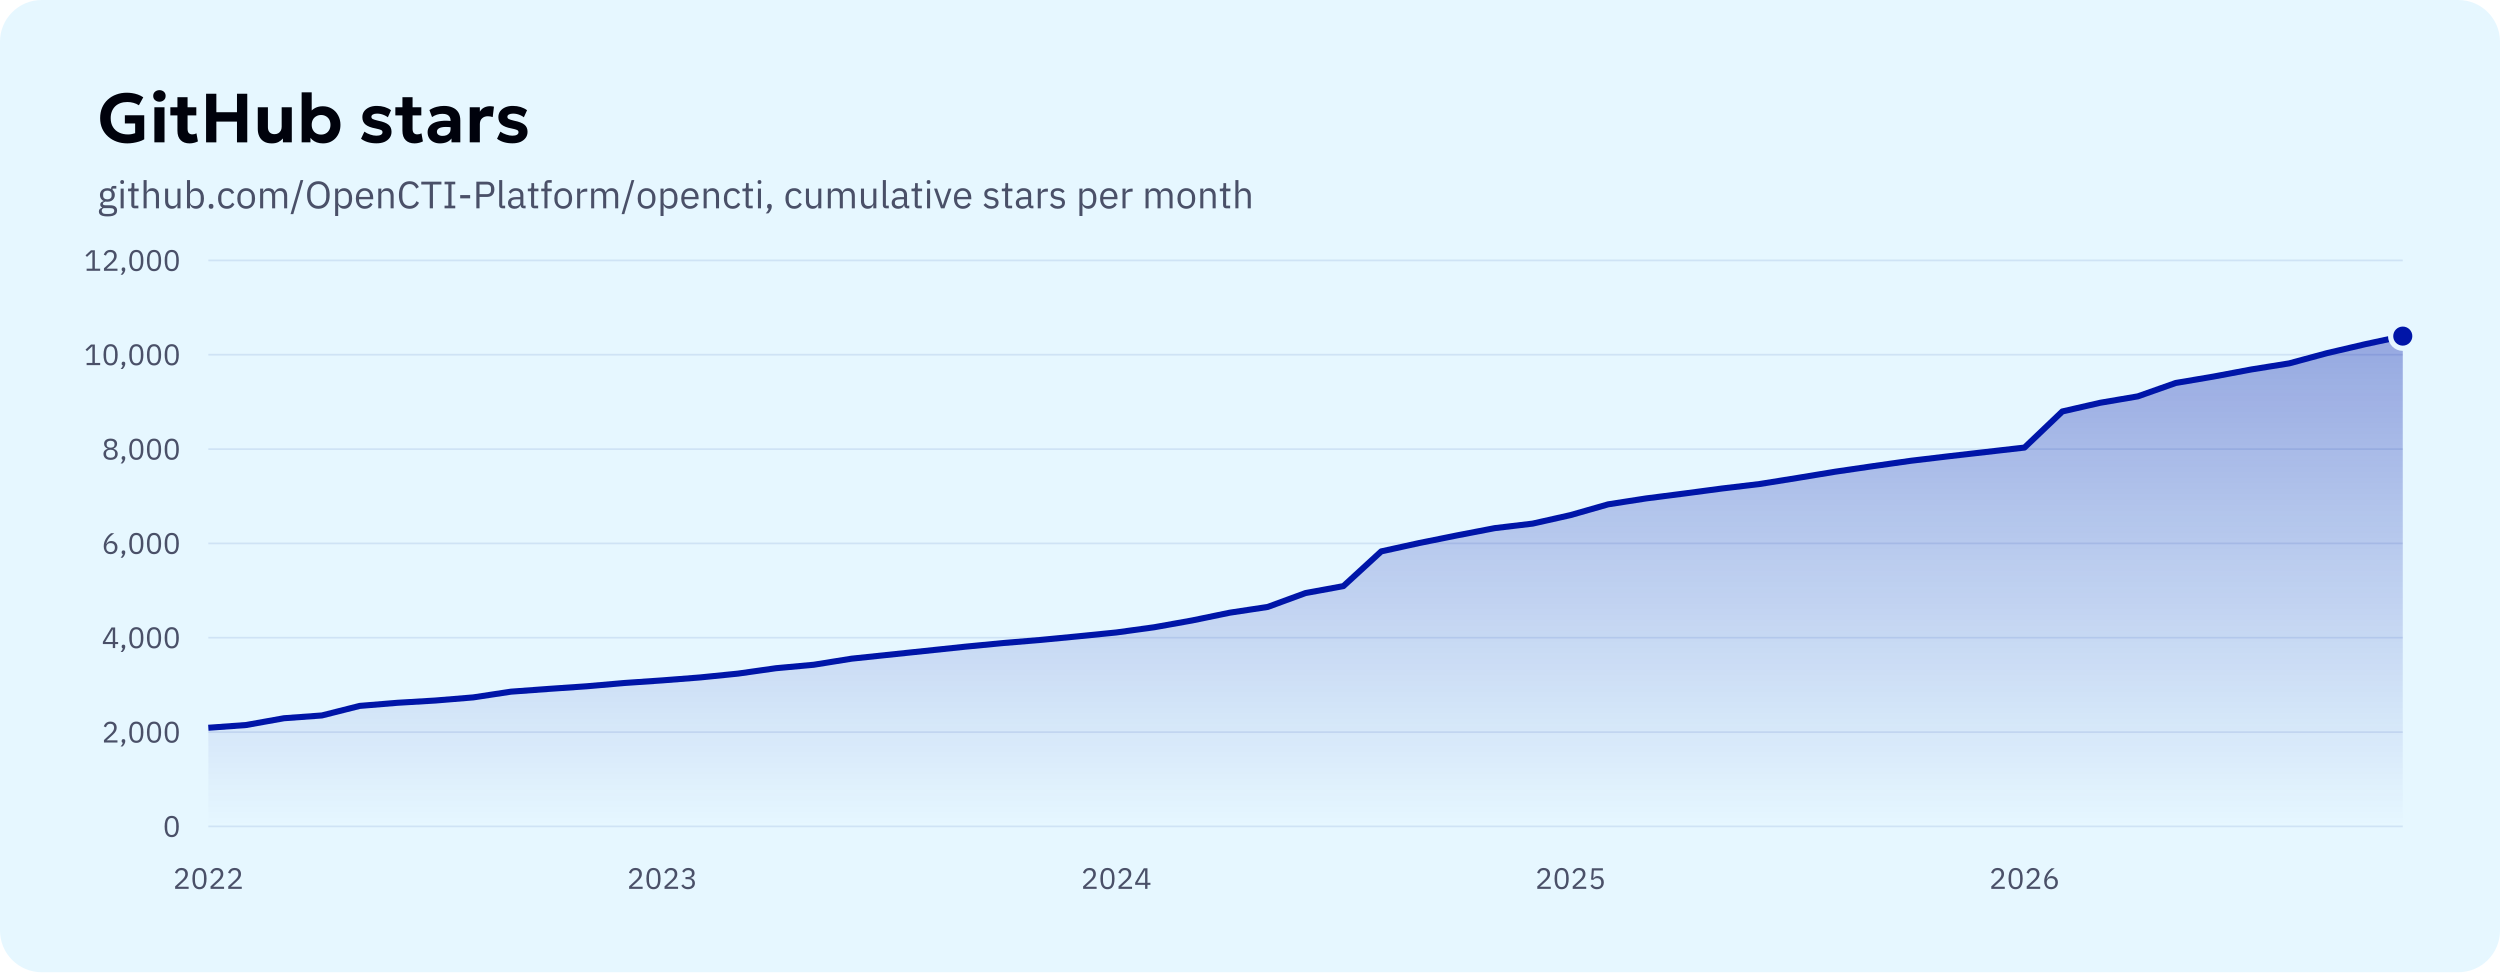
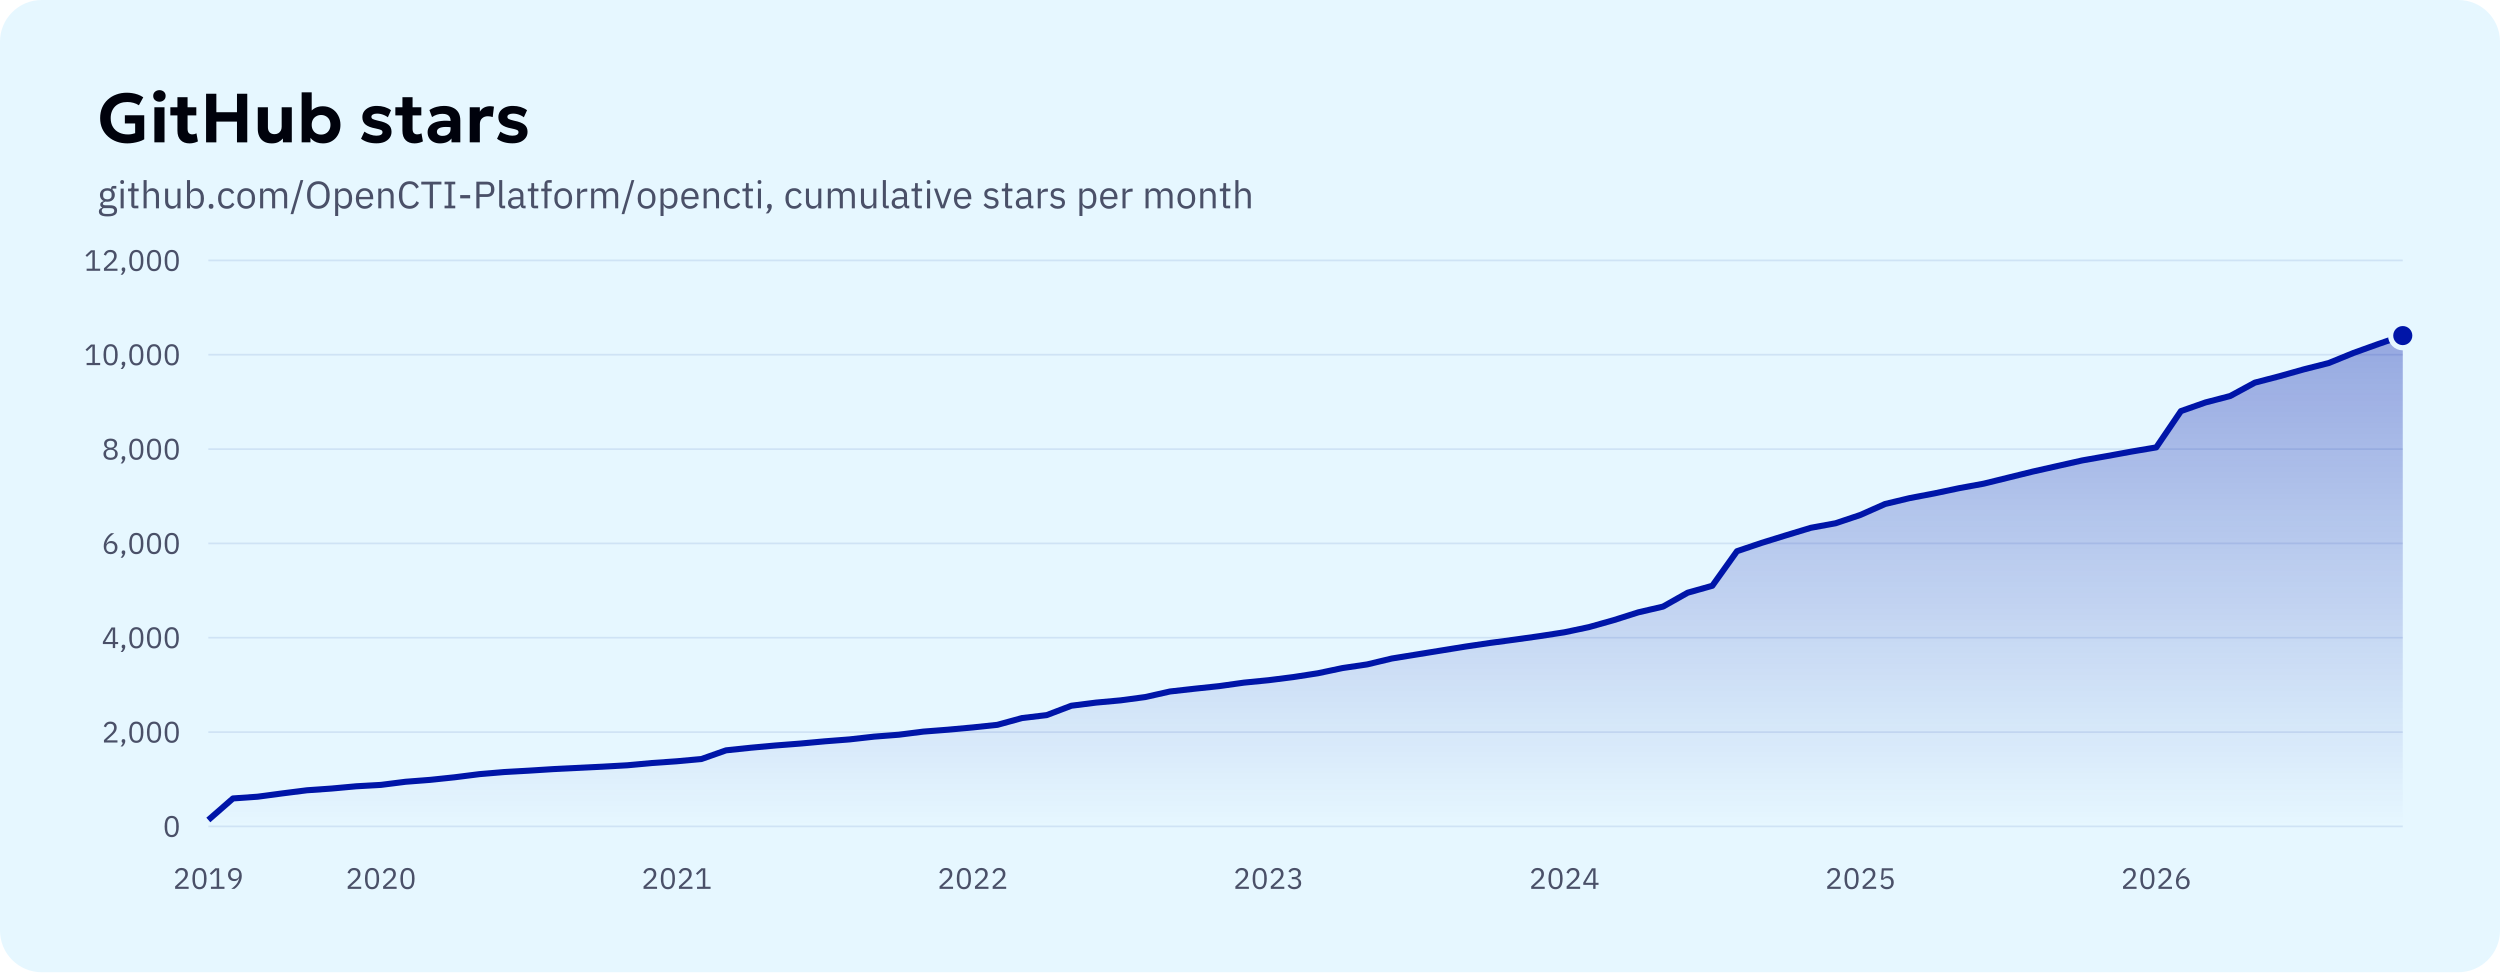
<svg xmlns="http://www.w3.org/2000/svg" width="1440" height="560" viewBox="0 0 1440 560" role="img" aria-label="opencti GitHub stars">
  <defs>
    <marker id="arr" viewBox="0 0 10 10" refX="8" refY="5" markerUnits="userSpaceOnUse" markerWidth="13" markerHeight="13" orient="auto-start-reverse">
      <path d="M0 1L10 5L0 9z" fill="#0015A8" />
    </marker>
    <marker id="arrm" viewBox="0 0 10 10" refX="8" refY="5" markerUnits="userSpaceOnUse" markerWidth="13" markerHeight="13" orient="auto-start-reverse">
      <path d="M0 1L10 5L0 9z" fill="#4A5068" />
    </marker>
    <path id="gh600-G" d="M435 15Q353 15 282 -10Q211 -35 157 -83Q103 -130 72 -198Q42 -265 42 -349Q42 -433 71 -501Q100 -568 153 -616Q205 -664 275 -689Q345 -715 426 -715Q463 -715 503 -709Q543 -703 584 -689Q624 -675 663 -649L600 -534Q564 -558 522 -569Q480 -581 434 -581Q379 -581 334 -565Q290 -549 259 -519Q228 -488 211 -446Q194 -403 194 -349Q194 -272 227 -220Q260 -167 316 -141Q372 -114 444 -114Q474 -114 501 -120Q528 -125 546 -132V-272H398V-390H677V-44Q646 -25 604 -12Q561 1 517 8Q472 15 435 15Z" />
    <path id="gh600-i" d="M71 0V-505H217V0ZM144 -585Q108 -585 81 -608Q54 -630 54 -669Q54 -707 81 -730Q108 -752 144 -752Q180 -752 207 -730Q233 -707 233 -669Q233 -630 207 -608Q180 -585 144 -585Z" />
    <path id="gh600-t" d="M290 15Q209 15 162 -31Q115 -77 115 -169V-650H261V-505H387V-388H261V-196Q261 -151 280 -133Q298 -115 329 -115Q346 -115 361 -119Q376 -123 389 -130L410 -14Q387 -2 356 6Q324 15 290 15ZM13 -388V-505H130V-388Z" />
    <path id="gh600-H" d="M85 0V-700H233V-434H530V-700H678V0H530V-299H233V0Z" />
    <path id="gh600-u" d="M268 15Q199 15 155 -12Q110 -39 88 -86Q66 -133 66 -193V-505H212V-216Q212 -171 237 -144Q262 -118 308 -118Q338 -118 361 -131Q384 -145 397 -168Q410 -192 410 -224V-505H556V0H428V-56Q402 -25 364 -5Q326 15 268 15Z" />
    <path id="gh600-b" d="M378 15Q330 15 290 1Q251 -13 222 -39Q194 -64 178 -98L198 -130V0H71V-720H216V-390L184 -423Q218 -470 266 -495Q314 -520 376 -520Q450 -520 508 -484Q565 -449 597 -388Q630 -328 630 -252Q630 -193 611 -144Q592 -95 558 -59Q525 -24 479 -4Q433 15 378 15ZM351 -112Q390 -112 420 -129Q451 -146 468 -178Q486 -209 486 -252Q486 -296 469 -328Q451 -359 421 -376Q390 -394 351 -394Q312 -394 282 -376Q251 -359 234 -328Q216 -296 216 -252Q216 -209 234 -178Q251 -146 282 -129Q312 -112 351 -112Z" />
    <path id="gh600-s" d="M254 14Q186 14 129 -3Q72 -21 32 -52L80 -154Q119 -127 165 -112Q211 -96 253 -96Q295 -96 318 -109Q341 -122 341 -146Q341 -168 321 -178Q300 -188 242 -200Q142 -218 96 -257Q51 -295 51 -363Q51 -412 77 -448Q104 -484 151 -505Q198 -525 259 -525Q319 -525 372 -509Q425 -492 464 -463L418 -361Q398 -377 372 -389Q346 -401 318 -408Q290 -414 263 -414Q226 -414 204 -402Q181 -390 181 -368Q181 -346 201 -336Q222 -325 278 -312Q383 -291 427 -254Q471 -218 471 -152Q471 -102 444 -65Q416 -27 368 -6Q319 14 254 14Z" />
    <path id="gh600-a" d="M212 15Q161 15 121 -5Q81 -24 58 -60Q35 -97 35 -147Q35 -190 57 -223Q78 -257 122 -279Q166 -301 233 -308Q300 -316 391 -307L393 -214Q339 -223 297 -222Q255 -222 227 -214Q198 -206 184 -191Q169 -176 169 -154Q169 -124 191 -109Q214 -93 251 -93Q284 -93 310 -104Q336 -116 351 -138Q366 -160 366 -191V-313Q366 -342 354 -364Q342 -386 316 -399Q290 -411 248 -411Q209 -411 170 -399Q132 -387 99 -364L61 -465Q110 -497 164 -511Q219 -525 270 -525Q342 -525 394 -502Q447 -480 477 -433Q506 -387 506 -314V0H379V-56Q354 -22 311 -3Q267 15 212 15Z" />
    <path id="gh600-r" d="M71 0V-505H217V-442Q242 -484 280 -502Q319 -521 364 -521Q380 -521 394 -519Q407 -517 420 -514L402 -364Q386 -370 368 -373Q350 -376 332 -376Q282 -376 250 -347Q217 -317 217 -263V0Z" />
    <path id="gb400-g" d="M520 57Q520 110 492 144Q464 179 408 196Q353 212 270 212Q190 212 140 197Q89 182 66 154Q43 125 43 85Q43 43 65 19Q87 -5 125 -15V-26Q103 -37 91 -54Q79 -72 79 -98Q79 -137 104 -158Q129 -178 168 -188V-192Q122 -214 96 -255Q71 -296 71 -350Q71 -403 95 -443Q119 -483 163 -506Q207 -528 265 -528Q293 -528 318 -523Q342 -518 363 -508V-517Q363 -547 377 -566Q391 -586 423 -586H500V-516H402V-483Q430 -459 446 -425Q461 -391 461 -350Q461 -298 437 -258Q413 -217 369 -194Q325 -172 266 -172Q253 -172 240 -174Q227 -175 216 -177Q191 -170 170 -156Q148 -143 148 -119Q148 -96 170 -88Q192 -80 227 -80H337Q433 -80 476 -44Q520 -7 520 57ZM445 63Q445 32 422 14Q398 -5 338 -5H166Q141 6 130 24Q118 41 118 65Q118 99 144 123Q169 147 230 147H304Q371 147 408 126Q445 105 445 63ZM266 -236Q317 -236 347 -260Q377 -285 377 -336V-364Q377 -415 347 -440Q317 -464 266 -464Q215 -464 185 -440Q155 -415 155 -364V-336Q155 -285 185 -260Q215 -236 266 -236Z" />
    <path id="gb400-i" d="M125 -637Q100 -637 88 -650Q76 -662 76 -682V-695Q76 -715 88 -728Q100 -740 125 -740Q151 -740 162 -728Q174 -715 174 -695V-682Q174 -662 162 -650Q151 -637 125 -637ZM85 0V-516H165V0Z" />
    <path id="gb400-t" d="M299 0H199Q158 0 136 -24Q114 -48 114 -85V-446H29V-516H77Q103 -516 112 -526Q122 -537 122 -563V-659H194V-516H307V-446H194V-70H299Z" />
    <path id="gb400-h" d="M85 0V-740H165V-432H169Q188 -476 222 -502Q257 -528 315 -528Q395 -528 442 -476Q488 -425 488 -331V0H408V-317Q408 -386 378 -421Q349 -456 291 -456Q259 -456 230 -446Q201 -435 183 -413Q165 -391 165 -358V0Z" />
    <path id="gb400-u" d="M403 0V-84H399Q384 -47 352 -18Q319 12 254 12Q175 12 128 -40Q80 -91 80 -185V-516H160V-199Q160 -130 190 -95Q220 -60 278 -60Q310 -60 338 -70Q367 -81 385 -103Q403 -125 403 -159V-516H483V0Z" />
    <path id="gb400-b" d="M85 0V-740H165V-432H169Q189 -481 228 -504Q267 -528 320 -528Q385 -528 432 -495Q479 -462 504 -402Q530 -341 530 -258Q530 -176 504 -115Q479 -54 432 -21Q385 12 320 12Q267 12 230 -12Q192 -36 169 -84H165V0ZM298 -60Q366 -60 405 -102Q444 -145 444 -214V-302Q444 -371 405 -414Q366 -456 298 -456Q262 -456 232 -443Q201 -430 183 -408Q165 -386 165 -357V-165Q165 -132 183 -108Q201 -85 232 -72Q262 -60 298 -60Z" />
    <path id="gb400-period" d="M136 12Q105 12 90 -4Q75 -21 75 -46V-59Q75 -85 90 -101Q105 -117 136 -117Q168 -117 182 -101Q197 -85 197 -59V-46Q197 -21 182 -4Q168 12 136 12Z" />
    <path id="gb400-c" d="M277 12Q168 12 108 -61Q47 -134 47 -258Q47 -382 108 -455Q168 -528 277 -528Q354 -528 401 -494Q448 -460 470 -407L403 -373Q389 -413 356 -435Q324 -457 277 -457Q206 -457 170 -414Q133 -370 133 -302V-214Q133 -147 170 -103Q206 -59 277 -59Q326 -59 361 -82Q396 -105 417 -149L475 -110Q450 -55 400 -22Q351 12 277 12Z" />
    <path id="gb400-o" d="M280 12Q211 12 158 -22Q106 -55 76 -116Q47 -176 47 -258Q47 -340 76 -400Q106 -461 158 -494Q211 -528 280 -528Q349 -528 402 -494Q454 -461 484 -400Q513 -340 513 -258Q513 -176 484 -116Q454 -55 402 -22Q349 12 280 12ZM280 -59Q345 -59 386 -99Q427 -139 427 -221V-295Q427 -377 386 -417Q345 -457 280 -457Q216 -457 174 -417Q133 -377 133 -295V-221Q133 -139 174 -99Q216 -59 280 -59Z" />
    <path id="gb400-m" d="M165 0H85V-516H165V-432H169Q186 -472 217 -500Q248 -528 308 -528Q359 -528 402 -504Q445 -479 466 -423H468Q482 -465 520 -496Q559 -528 625 -528Q704 -528 748 -476Q793 -425 793 -331V0H713V-317Q713 -385 686 -420Q659 -456 600 -456Q569 -456 541 -446Q513 -435 496 -413Q479 -391 479 -358V0H399V-317Q399 -386 372 -421Q345 -456 288 -456Q257 -456 228 -446Q200 -435 182 -413Q165 -391 165 -358Z" />
    <path id="gb400-slash" d="M81 151H9L270 -740H342Z" />
    <path id="gb400-O" d="M354 12Q264 12 198 -30Q131 -71 94 -152Q58 -232 58 -349Q58 -466 94 -546Q131 -627 198 -668Q264 -710 354 -710Q444 -710 510 -668Q577 -627 614 -546Q650 -466 650 -349Q650 -232 614 -152Q577 -71 510 -30Q444 12 354 12ZM354 -63Q415 -63 461 -92Q507 -120 534 -171Q560 -222 560 -291V-407Q560 -476 534 -528Q507 -579 461 -607Q415 -635 354 -635Q294 -635 248 -607Q201 -579 174 -528Q148 -476 148 -407V-291Q148 -222 174 -171Q201 -120 248 -92Q294 -63 354 -63Z" />
    <path id="gb400-p" d="M85 200V-516H165V-432H169Q189 -481 228 -504Q267 -528 320 -528Q385 -528 432 -495Q479 -462 504 -402Q530 -341 530 -258Q530 -176 504 -115Q479 -54 432 -21Q385 12 320 12Q267 12 230 -12Q192 -36 169 -84H165V200ZM298 -60Q366 -60 405 -102Q444 -145 444 -214V-302Q444 -371 405 -414Q366 -456 298 -456Q262 -456 232 -443Q201 -430 183 -408Q165 -386 165 -357V-165Q165 -132 183 -108Q201 -85 232 -72Q262 -60 298 -60Z" />
    <path id="gb400-e" d="M279 12Q209 12 157 -22Q105 -55 76 -116Q47 -176 47 -258Q47 -340 76 -400Q105 -461 157 -494Q209 -528 279 -528Q348 -528 398 -496Q448 -463 475 -406Q502 -349 502 -276V-238H131V-214Q131 -147 172 -102Q212 -58 284 -58Q333 -58 370 -81Q406 -104 426 -147L483 -106Q458 -54 405 -21Q352 12 279 12ZM279 -461Q236 -461 202 -441Q169 -421 150 -386Q131 -350 131 -305V-298H416V-309Q416 -355 399 -389Q382 -423 351 -442Q320 -461 279 -461Z" />
    <path id="gb400-n" d="M165 0H85V-516H165V-432H169Q188 -476 222 -502Q257 -528 315 -528Q395 -528 442 -476Q488 -425 488 -331V0H408V-317Q408 -386 378 -421Q349 -456 291 -456Q259 -456 230 -446Q201 -435 183 -413Q165 -391 165 -358Z" />
    <path id="gb400-C" d="M339 12Q251 12 188 -28Q125 -69 92 -148Q58 -228 58 -345Q58 -462 92 -544Q125 -625 188 -668Q251 -710 339 -710Q426 -710 486 -670Q546 -630 579 -557L511 -516Q490 -570 447 -602Q404 -635 339 -635Q249 -635 198 -570Q148 -504 148 -397V-293Q148 -186 198 -124Q249 -63 339 -63Q406 -63 451 -98Q496 -132 517 -189L584 -147Q551 -74 488 -31Q426 12 339 12Z" />
    <path id="gb400-T" d="M550 -624H328V0H244V-624H22V-698H550Z" />
    <path id="gb400-I" d="M340 0H60V-70H158V-628H60V-698H340V-628H242V-70H340Z" />
    <path id="gb400-hyphen" d="M330 -261H69V-347H330Z" />
    <path id="gb400-P" d="M177 0H93V-698H371Q434 -698 478 -674Q521 -649 544 -604Q566 -560 566 -498Q566 -437 544 -392Q521 -347 478 -322Q434 -298 371 -298H177ZM177 -624V-372H371Q404 -372 428 -384Q451 -395 464 -418Q476 -440 476 -472V-524Q476 -556 464 -578Q451 -601 428 -612Q404 -624 371 -624Z" />
    <path id="gb400-l" d="M241 0H170Q129 0 107 -24Q85 -47 85 -83V-740H165V-70H241Z" />
    <path id="gb400-a" d="M505 0H460Q428 0 408 -14Q388 -27 379 -51Q370 -75 370 -106V-113L401 -84H366Q350 -37 310 -12Q271 12 217 12Q135 12 90 -30Q44 -72 44 -144Q44 -193 68 -226Q92 -260 140 -278Q189 -295 264 -295H366V-346Q366 -401 336 -430Q306 -459 244 -459Q198 -459 166 -438Q134 -417 113 -382L65 -427Q86 -468 132 -498Q178 -528 248 -528Q341 -528 394 -482Q446 -436 446 -354V-70H505ZM366 -235H260Q192 -235 160 -215Q128 -195 128 -157V-136Q128 -98 156 -77Q184 -56 230 -56Q270 -56 300 -68Q331 -81 348 -102Q366 -124 366 -150Z" />
    <path id="gb400-f" d="M113 0V-446H29V-516H113V-620Q113 -673 141 -706Q169 -740 226 -740H304V-670H193V-516H304V-446H193V0Z" />
    <path id="gb400-r" d="M165 0H85V-516H165V-421H170Q179 -446 198 -468Q217 -489 247 -502Q277 -516 319 -516H350V-436H303Q260 -436 229 -424Q198 -413 182 -394Q165 -375 165 -350Z" />
    <path id="gb400-comma" d="M136 -117Q168 -117 182 -100Q197 -84 197 -58V-44Q197 -4 173 46Q149 96 106 133H39Q69 101 88 72Q106 44 114 9Q94 4 84 -10Q75 -24 75 -44V-58Q75 -84 90 -100Q105 -117 136 -117Z" />
    <path id="gb400-v" d="M292 0H199L18 -516H98L188 -260L244 -84H249L305 -260L397 -516H474Z" />
    <path id="gb400-s" d="M240 12Q169 12 120 -16Q71 -43 36 -89L93 -135Q123 -98 160 -77Q197 -56 246 -56Q297 -56 326 -78Q354 -100 354 -140Q354 -170 334 -192Q315 -214 264 -221L223 -227Q176 -234 138 -250Q100 -267 78 -298Q57 -328 57 -376Q57 -453 110 -490Q162 -528 241 -528Q283 -528 316 -518Q348 -508 374 -490Q400 -471 421 -445L368 -397Q351 -421 318 -440Q285 -460 235 -460Q186 -460 160 -438Q134 -417 134 -380Q134 -343 160 -326Q185 -308 233 -300L273 -294Q359 -281 395 -244Q431 -208 431 -149Q431 -99 408 -63Q385 -27 342 -8Q299 12 240 12Z" />
    <path id="gb400-zero" d="M300 12Q217 12 164 -31Q110 -74 85 -154Q60 -235 60 -349Q60 -463 85 -544Q110 -625 164 -668Q217 -710 300 -710Q384 -710 437 -668Q490 -625 515 -544Q540 -463 540 -349Q540 -235 515 -154Q490 -74 437 -31Q384 12 300 12ZM300 -61Q355 -61 388 -90Q421 -120 436 -172Q452 -225 452 -292V-406Q452 -474 436 -526Q421 -578 388 -608Q355 -637 300 -637Q246 -637 212 -608Q179 -578 164 -526Q148 -474 148 -406V-292Q148 -225 164 -172Q179 -120 212 -90Q246 -61 300 -61Z" />
    <path id="gb400-two" d="M533 -74V0H75V-86L303 -296Q352 -341 385 -392Q418 -443 418 -493V-505Q418 -563 386 -599Q354 -635 289 -635Q225 -635 192 -601Q158 -567 144 -517L69 -546Q83 -587 110 -624Q136 -662 181 -686Q226 -710 293 -710Q361 -710 409 -684Q457 -658 482 -612Q507 -567 507 -507Q507 -453 488 -408Q468 -363 434 -323Q399 -283 354 -243L166 -74Z" />
    <path id="gb400-four" d="M455 0H375V-137H38V-211L330 -698H455V-207H556V-137H455ZM370 -633 117 -207H375V-633Z" />
    <path id="gb400-six" d="M301 12Q229 12 176 -20Q124 -53 96 -113Q67 -173 67 -256Q67 -334 90 -402Q112 -470 150 -527Q187 -584 230 -628Q274 -671 316 -698H424Q350 -644 296 -592Q243 -539 208 -478Q173 -417 154 -336L159 -334Q176 -363 198 -386Q221 -408 253 -421Q285 -434 327 -434Q387 -434 434 -408Q480 -382 506 -334Q533 -285 533 -219Q533 -151 504 -98Q475 -46 423 -17Q371 12 301 12ZM300 -61Q346 -61 378 -78Q411 -95 428 -128Q446 -161 446 -208V-216Q446 -263 428 -296Q411 -329 378 -346Q346 -363 300 -363Q254 -363 222 -346Q189 -329 172 -296Q154 -263 154 -216V-208Q154 -161 172 -128Q189 -95 222 -78Q254 -61 300 -61Z" />
    <path id="gb400-eight" d="M300 12Q221 12 167 -14Q113 -41 86 -87Q58 -133 58 -190Q58 -261 97 -304Q136 -346 199 -363V-371Q144 -390 112 -432Q79 -475 79 -535Q79 -615 138 -662Q196 -710 300 -710Q404 -710 462 -662Q521 -615 521 -535Q521 -475 488 -432Q456 -390 401 -371V-363Q464 -346 503 -304Q542 -261 542 -190Q542 -133 514 -87Q487 -41 434 -14Q380 12 300 12ZM300 -61Q373 -61 413 -94Q453 -127 453 -186V-207Q453 -266 413 -299Q373 -332 300 -332Q227 -332 187 -299Q147 -266 147 -207V-186Q147 -127 187 -94Q227 -61 300 -61ZM300 -402Q365 -402 400 -430Q434 -459 434 -512V-527Q434 -580 400 -608Q365 -637 300 -637Q235 -637 200 -608Q166 -580 166 -527V-512Q166 -459 200 -430Q235 -402 300 -402Z" />
    <path id="gb400-one" d="M547 0H88V-74H283V-636H276L100 -472L51 -525L236 -698H367V-74H547Z" />
    <path id="gb400-nine" d="M533 -442Q533 -364 510 -296Q488 -228 450 -171Q413 -114 370 -70Q326 -27 284 0H176Q251 -55 304 -107Q357 -159 392 -220Q427 -281 446 -362L441 -364Q425 -336 402 -313Q379 -290 348 -277Q316 -264 273 -264Q213 -264 166 -290Q120 -316 94 -364Q67 -413 67 -479Q67 -548 96 -600Q125 -652 177 -681Q229 -710 299 -710Q372 -710 424 -678Q476 -645 504 -585Q533 -525 533 -442ZM300 -335Q346 -335 378 -352Q411 -369 428 -402Q446 -435 446 -482V-490Q446 -537 428 -570Q411 -603 378 -620Q346 -637 300 -637Q254 -637 222 -620Q189 -603 172 -570Q154 -537 154 -490V-482Q154 -435 172 -402Q189 -369 222 -352Q254 -335 300 -335Z" />
    <path id="gb400-three" d="M185 -402H261Q332 -402 368 -435Q403 -468 403 -518V-525Q403 -580 368 -608Q334 -635 278 -635Q224 -635 190 -612Q156 -588 134 -548L72 -596Q90 -624 117 -650Q144 -676 184 -693Q224 -710 280 -710Q339 -710 387 -690Q435 -669 464 -630Q492 -591 492 -534Q492 -467 453 -426Q414 -385 358 -371V-367Q396 -360 430 -338Q463 -317 484 -280Q505 -244 505 -191Q505 -131 476 -86Q446 -40 392 -14Q339 12 268 12Q208 12 166 -6Q123 -23 94 -50Q64 -77 42 -107L105 -155Q132 -114 168 -88Q203 -63 267 -63Q341 -63 379 -97Q417 -131 417 -192V-200Q417 -262 379 -296Q341 -329 267 -329H185Z" />
    <path id="gb400-five" d="M498 -698V-624H192L172 -358H179Q196 -382 215 -399Q234 -416 260 -426Q286 -435 322 -435Q382 -435 429 -409Q476 -383 503 -335Q530 -287 530 -219Q530 -151 502 -99Q474 -47 422 -18Q369 12 295 12Q237 12 196 -6Q155 -23 126 -50Q98 -77 77 -107L140 -155Q167 -114 200 -88Q232 -63 295 -63Q366 -63 404 -101Q441 -139 441 -208V-218Q441 -287 404 -325Q366 -363 295 -363Q247 -363 220 -346Q192 -328 170 -304L99 -314L124 -698Z" />
  </defs>
  <rect width="1440" height="560" rx="24" fill="#E6F7FF" />
  <defs>
    <linearGradient id="fill-light" x1="0" y1="0" x2="0" y2="1">
      <stop offset="0" stop-color="#0015A8" stop-opacity="0.35" />
      <stop offset="1" stop-color="#0015A8" stop-opacity="0" />
    </linearGradient>
  </defs>
  <g fill="#00020C" transform="translate(56 82) scale(0.04)">
    <use href="#gh600-G" x="0" />
    <use href="#gh600-i" x="752" />
    <use href="#gh600-t" x="1040" />
    <use href="#gh600-H" x="1482.5" />
    <use href="#gh600-u" x="2246" />
    <use href="#gh600-b" x="2872.5" />
    <use href="#gh600-s" x="3767" />
    <use href="#gh600-t" x="4280" />
    <use href="#gh600-a" x="4722.5" />
    <use href="#gh600-r" x="5293" />
    <use href="#gh600-s" x="5725.5" />
  </g>
  <g fill="#4A5068" transform="translate(56 120) scale(0.022)">
    <use href="#gb400-g" x="0" />
    <use href="#gb400-i" x="528" />
    <use href="#gb400-t" x="778" />
    <use href="#gb400-h" x="1129" />
    <use href="#gb400-u" x="1697" />
    <use href="#gb400-b" x="2265" />
    <use href="#gb400-period" x="2845" />
    <use href="#gb400-c" x="3117" />
    <use href="#gb400-o" x="3620" />
    <use href="#gb400-m" x="4180" />
    <use href="#gb400-slash" x="5053" />
    <use href="#gb400-O" x="5436" />
    <use href="#gb400-p" x="6144" />
    <use href="#gb400-e" x="6724" />
    <use href="#gb400-n" x="7273" />
    <use href="#gb400-C" x="7841" />
    <use href="#gb400-T" x="8462" />
    <use href="#gb400-I" x="9034" />
    <use href="#gb400-hyphen" x="9434" />
    <use href="#gb400-P" x="9833" />
    <use href="#gb400-l" x="10439" />
    <use href="#gb400-a" x="10711" />
    <use href="#gb400-t" x="11245" />
    <use href="#gb400-f" x="11596" />
    <use href="#gb400-o" x="11920" />
    <use href="#gb400-r" x="12480" />
    <use href="#gb400-m" x="12847" />
    <use href="#gb400-slash" x="13720" />
    <use href="#gb400-o" x="14103" />
    <use href="#gb400-p" x="14663" />
    <use href="#gb400-e" x="15243" />
    <use href="#gb400-n" x="15792" />
    <use href="#gb400-c" x="16360" />
    <use href="#gb400-t" x="16863" />
    <use href="#gb400-i" x="17214" />
    <use href="#gb400-comma" x="17464" />
    <use href="#gb400-c" x="17972" />
    <use href="#gb400-u" x="18475" />
    <use href="#gb400-m" x="19043" />
    <use href="#gb400-u" x="19916" />
    <use href="#gb400-l" x="20484" />
    <use href="#gb400-a" x="20756" />
    <use href="#gb400-t" x="21290" />
    <use href="#gb400-i" x="21641" />
    <use href="#gb400-v" x="21891" />
    <use href="#gb400-e" x="22383" />
    <use href="#gb400-s" x="23168" />
    <use href="#gb400-t" x="23655" />
    <use href="#gb400-a" x="24006" />
    <use href="#gb400-r" x="24540" />
    <use href="#gb400-s" x="24907" />
    <use href="#gb400-p" x="25630" />
    <use href="#gb400-e" x="26210" />
    <use href="#gb400-r" x="26759" />
    <use href="#gb400-m" x="27362" />
    <use href="#gb400-o" x="28235" />
    <use href="#gb400-n" x="28795" />
    <use href="#gb400-t" x="29363" />
    <use href="#gb400-h" x="29714" />
  </g>
  <path d="M120 476.0H1384" stroke="#CFE3F5" stroke-width="1" />
  <g fill="#4A5068" transform="translate(93.8 482) scale(0.017)">
    <use href="#gb400-zero" x="0" />
  </g>
  <path d="M120 421.7H1384" stroke="#CFE3F5" stroke-width="1" />
  <g fill="#4A5068" transform="translate(58.6 427.7) scale(0.017)">
    <use href="#gb400-two" x="0" />
    <use href="#gb400-comma" x="600" />
    <use href="#gb400-zero" x="872" />
    <use href="#gb400-zero" x="1472" />
    <use href="#gb400-zero" x="2072" />
  </g>
  <path d="M120 367.3H1384" stroke="#CFE3F5" stroke-width="1" />
  <g fill="#4A5068" transform="translate(58.6 373.3) scale(0.017)">
    <use href="#gb400-four" x="0" />
    <use href="#gb400-comma" x="600" />
    <use href="#gb400-zero" x="872" />
    <use href="#gb400-zero" x="1472" />
    <use href="#gb400-zero" x="2072" />
  </g>
  <path d="M120 313.0H1384" stroke="#CFE3F5" stroke-width="1" />
  <g fill="#4A5068" transform="translate(58.6 319) scale(0.017)">
    <use href="#gb400-six" x="0" />
    <use href="#gb400-comma" x="600" />
    <use href="#gb400-zero" x="872" />
    <use href="#gb400-zero" x="1472" />
    <use href="#gb400-zero" x="2072" />
  </g>
  <path d="M120 258.7H1384" stroke="#CFE3F5" stroke-width="1" />
  <g fill="#4A5068" transform="translate(58.6 264.7) scale(0.017)">
    <use href="#gb400-eight" x="0" />
    <use href="#gb400-comma" x="600" />
    <use href="#gb400-zero" x="872" />
    <use href="#gb400-zero" x="1472" />
    <use href="#gb400-zero" x="2072" />
  </g>
  <path d="M120 204.3H1384" stroke="#CFE3F5" stroke-width="1" />
  <g fill="#4A5068" transform="translate(48.4 210.3) scale(0.017)">
    <use href="#gb400-one" x="0" />
    <use href="#gb400-zero" x="600" />
    <use href="#gb400-comma" x="1200" />
    <use href="#gb400-zero" x="1472" />
    <use href="#gb400-zero" x="2072" />
    <use href="#gb400-zero" x="2672" />
  </g>
  <path d="M120 150.0H1384" stroke="#CFE3F5" stroke-width="1" />
  <g fill="#4A5068" transform="translate(48.4 156) scale(0.017)">
    <use href="#gb400-one" x="0" />
    <use href="#gb400-two" x="600" />
    <use href="#gb400-comma" x="1200" />
    <use href="#gb400-zero" x="1472" />
    <use href="#gb400-zero" x="2072" />
    <use href="#gb400-zero" x="2672" />
  </g>
  <g fill="#4A5068" transform="translate(99.6 512) scale(0.017)">
    <use href="#gb400-two" x="0" />
    <use href="#gb400-zero" x="600" />
+     <use href="#gb400-one" x="1200" />
+     <use href="#gb400-nine" x="1800" />
+   </g>
+   <g fill="#4A5068" transform="translate(199 512) scale(0.017)">
+     <use href="#gb400-two" x="0" />
+     <use href="#gb400-zero" x="600" />
+     <use href="#gb400-two" x="1200" />
+     <use href="#gb400-zero" x="1800" />
+   </g>
+   <g fill="#4A5068" transform="translate(369.4 512) scale(0.017)">
+     <use href="#gb400-two" x="0" />
+     <use href="#gb400-zero" x="600" />
+     <use href="#gb400-two" x="1200" />
+     <use href="#gb400-one" x="1800" />
+   </g>
+   <g fill="#4A5068" transform="translate(539.9 512) scale(0.017)">
+     <use href="#gb400-two" x="0" />
+     <use href="#gb400-zero" x="600" />
    <use href="#gb400-two" x="1200" />
    <use href="#gb400-two" x="1800" />
  </g>
-   <g fill="#4A5068" transform="translate(361.1 512) scale(0.017)">
+   <g fill="#4A5068" transform="translate(710.3 512) scale(0.017)">
    <use href="#gb400-two" x="0" />
    <use href="#gb400-zero" x="600" />
    <use href="#gb400-two" x="1200" />
    <use href="#gb400-three" x="1800" />
  </g>
-   <g fill="#4A5068" transform="translate(622.6 512) scale(0.017)">
+   <g fill="#4A5068" transform="translate(880.7 512) scale(0.017)">
    <use href="#gb400-two" x="0" />
    <use href="#gb400-zero" x="600" />
    <use href="#gb400-two" x="1200" />
    <use href="#gb400-four" x="1800" />
  </g>
-   <g fill="#4A5068" transform="translate(884.2 512) scale(0.017)">
+   <g fill="#4A5068" transform="translate(1051.2 512) scale(0.017)">
    <use href="#gb400-two" x="0" />
    <use href="#gb400-zero" x="600" />
    <use href="#gb400-two" x="1200" />
    <use href="#gb400-five" x="1800" />
  </g>
-   <g fill="#4A5068" transform="translate(1145.7 512) scale(0.017)">
+   <g fill="#4A5068" transform="translate(1221.6 512) scale(0.017)">
    <use href="#gb400-two" x="0" />
    <use href="#gb400-zero" x="600" />
    <use href="#gb400-two" x="1200" />
    <use href="#gb400-six" x="1800" />
  </g>
-   <path d="M120.0 419.2L141.8 417.6L163.6 413.7L185.4 412.1L207.2 406.6L229.0 404.8L250.8 403.5L272.6 401.7L294.3 398.4L316.1 396.8L337.9 395.3L359.7 393.4L381.5 391.9L403.3 390.2L425.1 388.0L446.9 384.9L468.7 382.9L490.5 379.4L512.3 377.1L534.1 374.8L555.9 372.5L577.7 370.4L599.4 368.6L621.2 366.5L643.0 364.3L664.8 361.3L686.6 357.4L708.4 352.9L730.2 349.6L752.0 341.6L773.8 337.6L795.6 317.6L817.4 312.8L839.2 308.4L861.0 304.2L882.8 301.6L904.6 296.7L926.3 290.5L948.1 287.1L969.9 284.3L991.7 281.4L1013.5 278.8L1035.3 275.3L1057.1 271.7L1078.9 268.5L1100.7 265.4L1122.5 262.8L1144.3 260.3L1166.1 257.8L1187.9 237.0L1209.7 232.0L1231.4 228.3L1253.2 220.6L1275.0 216.9L1296.8 212.8L1318.6 209.3L1340.4 203.4L1362.2 198.3L1384.0 193.6L1384.0 476L120.0 476Z" fill="url(#fill-light)" />
-   <path d="M120.0 419.2L141.8 417.6L163.6 413.7L185.4 412.1L207.2 406.6L229.0 404.8L250.8 403.5L272.6 401.7L294.3 398.4L316.1 396.8L337.9 395.3L359.7 393.4L381.5 391.9L403.3 390.2L425.1 388.0L446.9 384.9L468.7 382.9L490.5 379.4L512.3 377.1L534.1 374.8L555.9 372.5L577.7 370.4L599.4 368.6L621.2 366.5L643.0 364.3L664.8 361.3L686.6 357.4L708.4 352.9L730.2 349.6L752.0 341.6L773.8 337.6L795.6 317.6L817.4 312.8L839.2 308.4L861.0 304.2L882.8 301.6L904.6 296.7L926.3 290.5L948.1 287.1L969.9 284.3L991.7 281.4L1013.5 278.8L1035.3 275.3L1057.1 271.7L1078.9 268.5L1100.7 265.4L1122.5 262.8L1144.3 260.3L1166.1 257.8L1187.9 237.0L1209.7 232.0L1231.4 228.3L1253.2 220.6L1275.0 216.9L1296.8 212.8L1318.6 209.3L1340.4 203.4L1362.2 198.3L1384.0 193.6" stroke="#0015A8" stroke-width="3.5" fill="none" stroke-linejoin="round" />
-   <circle cx="1384.0" cy="193.6" r="7" fill="#0015A8" stroke="#E6F7FF" stroke-width="3" />
+   <path d="M120.0 472.3L134.2 459.9L148.4 458.9L162.6 457.0L176.8 455.2L191.0 454.2L205.2 452.9L219.4 452.1L233.6 450.3L247.8 449.2L262.0 447.7L276.2 445.9L290.4 444.7L304.6 443.9L318.8 443.0L333.0 442.3L347.2 441.6L361.4 440.8L375.6 439.5L389.8 438.5L404.0 437.2L418.2 432.2L432.4 430.7L446.7 429.4L460.9 428.3L475.1 427.0L489.3 425.9L503.5 424.3L517.7 423.2L531.9 421.4L546.1 420.3L560.3 419.0L574.5 417.5L588.7 413.6L602.9 411.9L617.1 406.5L631.3 404.7L645.5 403.4L659.7 401.5L673.9 398.3L688.1 396.7L702.3 395.2L716.5 393.2L730.7 391.8L744.9 390.0L759.1 387.8L773.3 384.8L787.5 382.7L801.7 379.3L815.9 377.0L830.1 374.7L844.3 372.4L858.5 370.3L872.7 368.4L886.9 366.4L901.1 364.2L915.3 361.2L929.5 357.2L943.7 352.7L957.9 349.4L972.1 341.4L986.3 337.4L1000.5 317.5L1014.7 312.7L1028.9 308.3L1043.1 304.0L1057.3 301.4L1071.6 296.6L1085.8 290.3L1100.0 286.9L1114.2 284.2L1128.4 281.2L1142.6 278.6L1156.8 275.1L1171.0 271.6L1185.2 268.4L1199.4 265.2L1213.6 262.7L1227.8 260.1L1242.0 257.7L1256.2 236.8L1270.4 231.8L1284.6 228.1L1298.8 220.4L1313.0 216.7L1327.2 212.7L1341.4 209.1L1355.6 203.3L1369.8 198.2L1384.0 193.3L1384.0 476L120.0 476Z" fill="url(#fill-light)" />
+   <path d="M120.0 472.3L134.2 459.9L148.4 458.9L162.6 457.0L176.8 455.2L191.0 454.2L205.2 452.9L219.4 452.1L233.6 450.3L247.8 449.2L262.0 447.7L276.2 445.9L290.4 444.7L304.6 443.9L318.8 443.0L333.0 442.3L347.2 441.6L361.4 440.8L375.6 439.5L389.8 438.5L404.0 437.2L418.2 432.2L432.4 430.7L446.7 429.4L460.9 428.3L475.1 427.0L489.3 425.9L503.5 424.3L517.7 423.2L531.9 421.4L546.1 420.3L560.3 419.0L574.5 417.5L588.7 413.6L602.9 411.9L617.1 406.5L631.3 404.7L645.5 403.4L659.7 401.5L673.9 398.3L688.1 396.7L702.3 395.2L716.5 393.2L730.7 391.8L744.9 390.0L759.1 387.8L773.3 384.8L787.5 382.7L801.7 379.3L815.9 377.0L830.1 374.7L844.3 372.4L858.5 370.3L872.7 368.4L886.9 366.4L901.1 364.2L915.3 361.2L929.5 357.2L943.7 352.7L957.9 349.4L972.1 341.4L986.3 337.4L1000.5 317.5L1014.7 312.7L1028.9 308.3L1043.1 304.0L1057.3 301.4L1071.6 296.6L1085.8 290.3L1100.0 286.9L1114.2 284.2L1128.4 281.2L1142.6 278.6L1156.8 275.1L1171.0 271.6L1185.2 268.4L1199.4 265.2L1213.6 262.7L1227.8 260.1L1242.0 257.7L1256.2 236.8L1270.4 231.8L1284.6 228.1L1298.8 220.4L1313.0 216.7L1327.2 212.7L1341.4 209.1L1355.6 203.3L1369.8 198.2L1384.0 193.3" stroke="#0015A8" stroke-width="3.5" fill="none" stroke-linejoin="round" />
+   <circle cx="1384.0" cy="193.3" r="7" fill="#0015A8" stroke="#E6F7FF" stroke-width="3" />
</svg>
